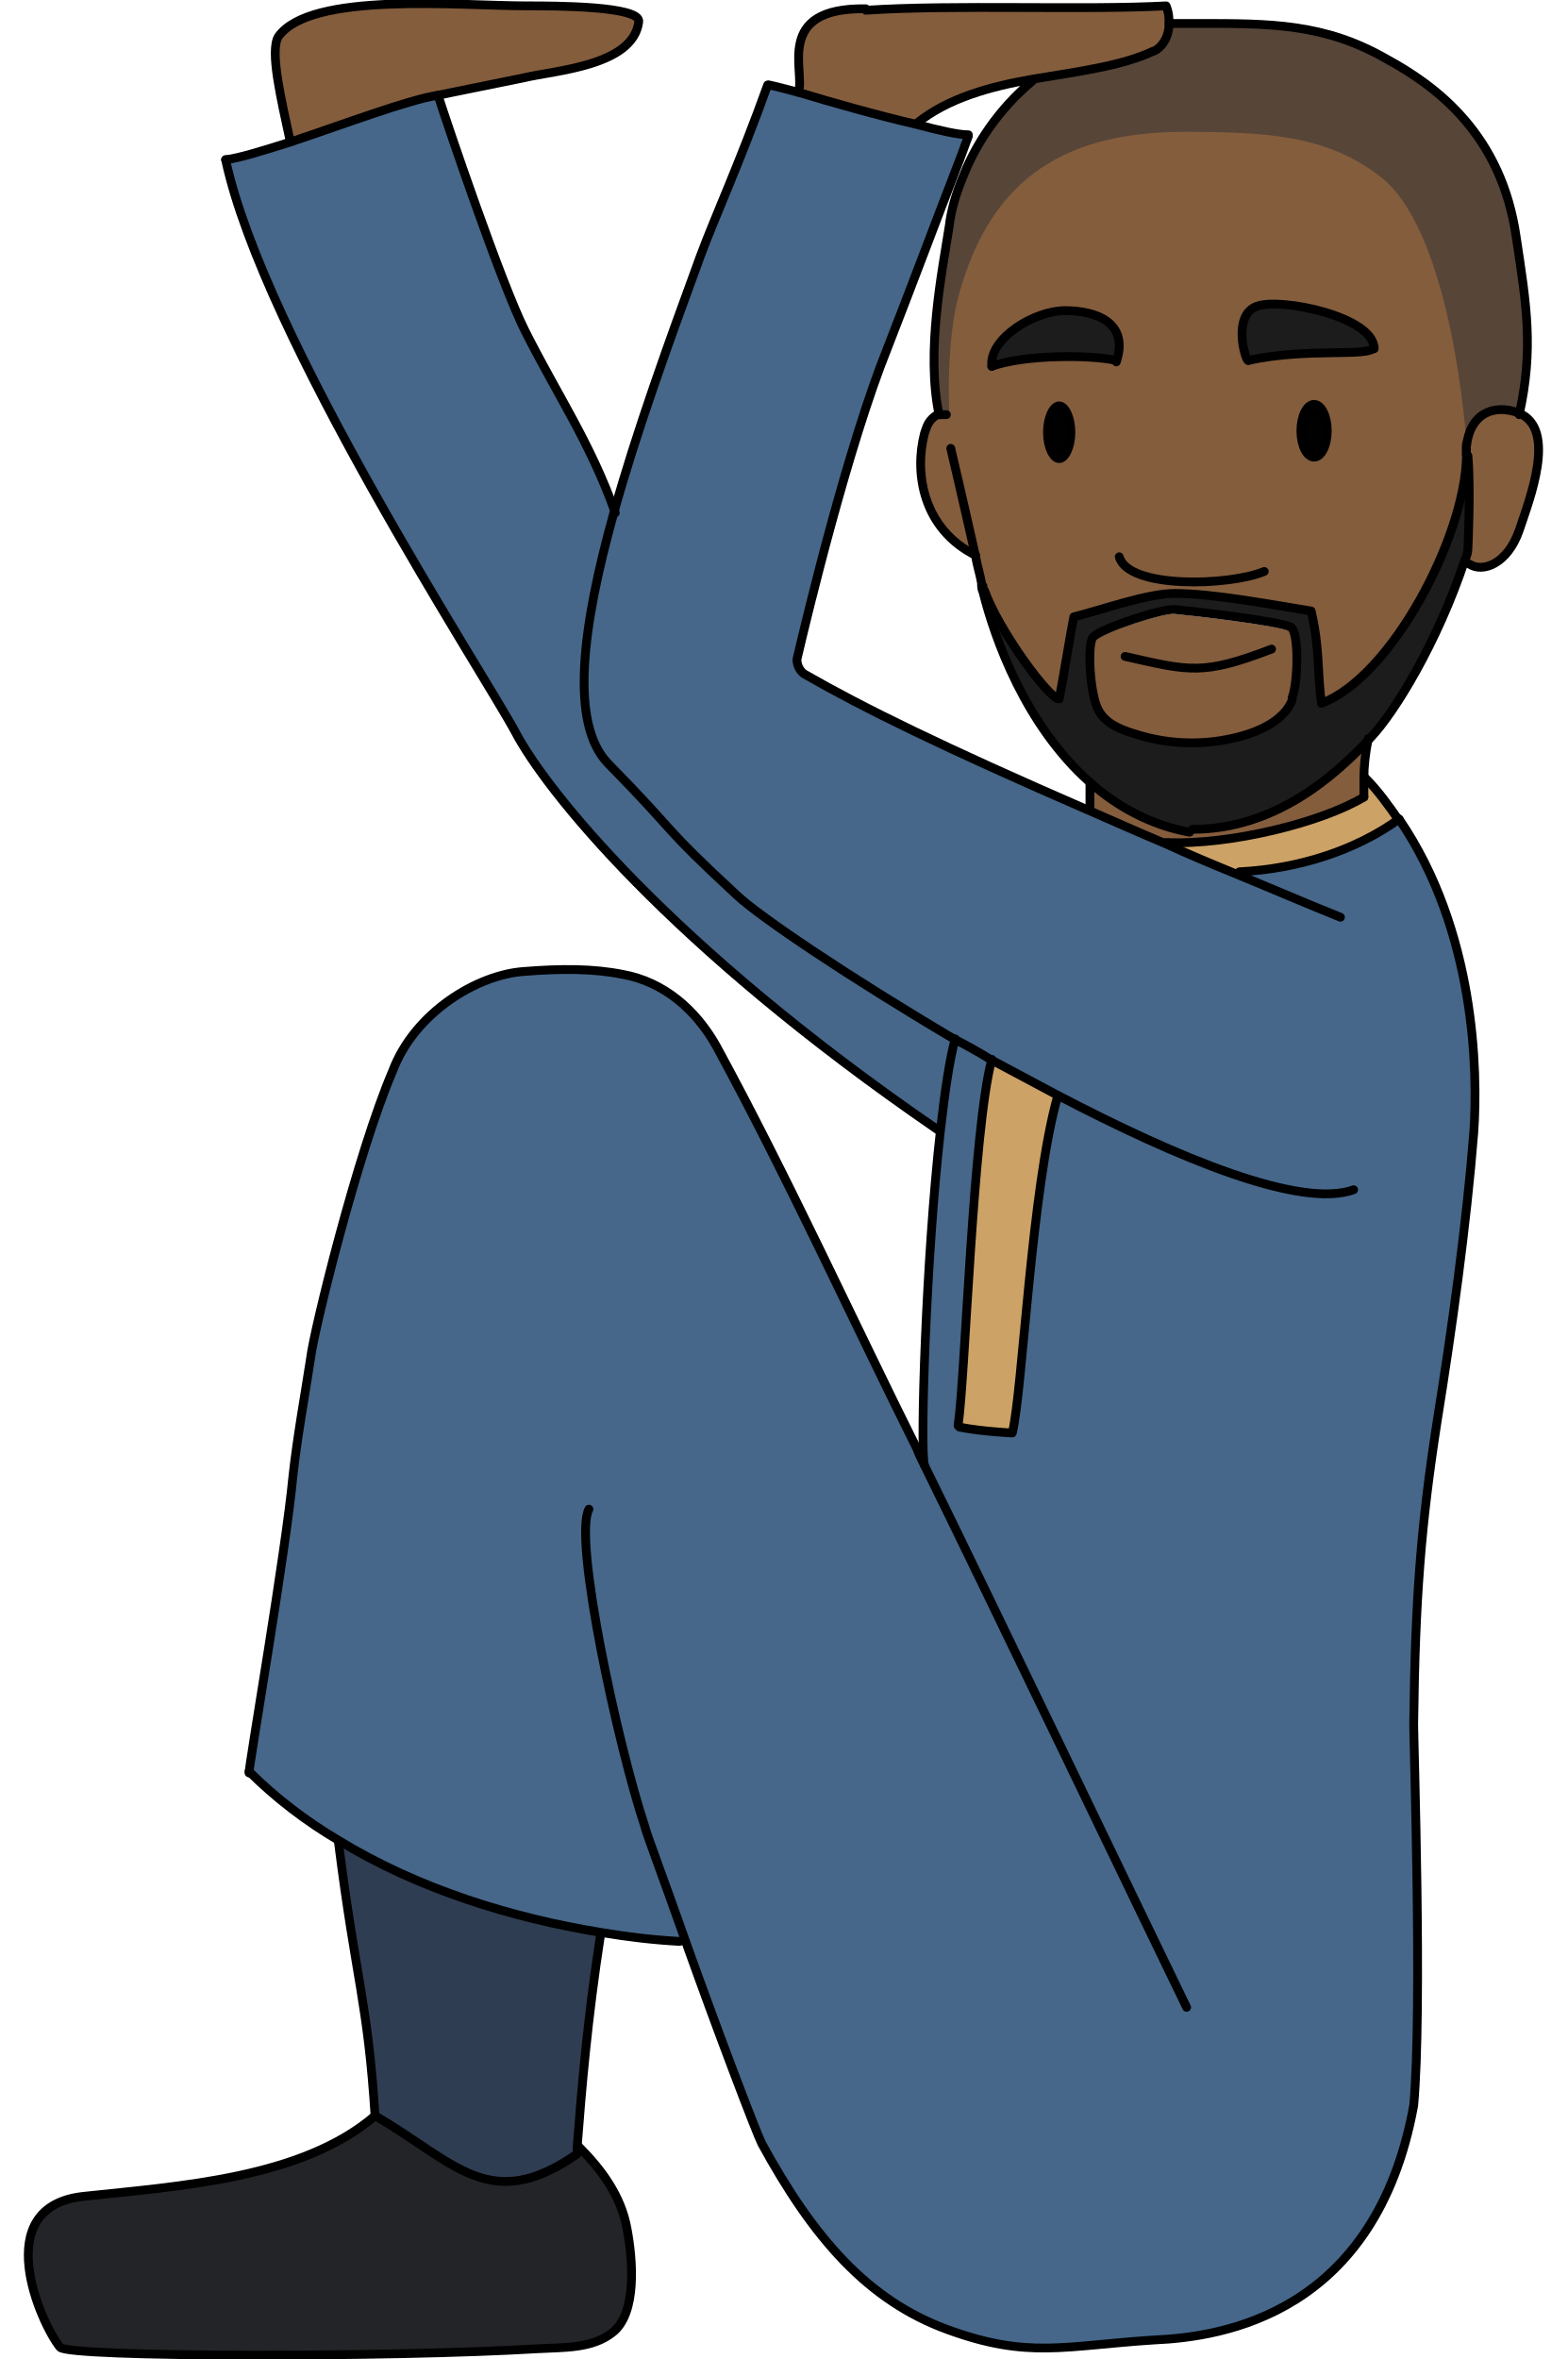
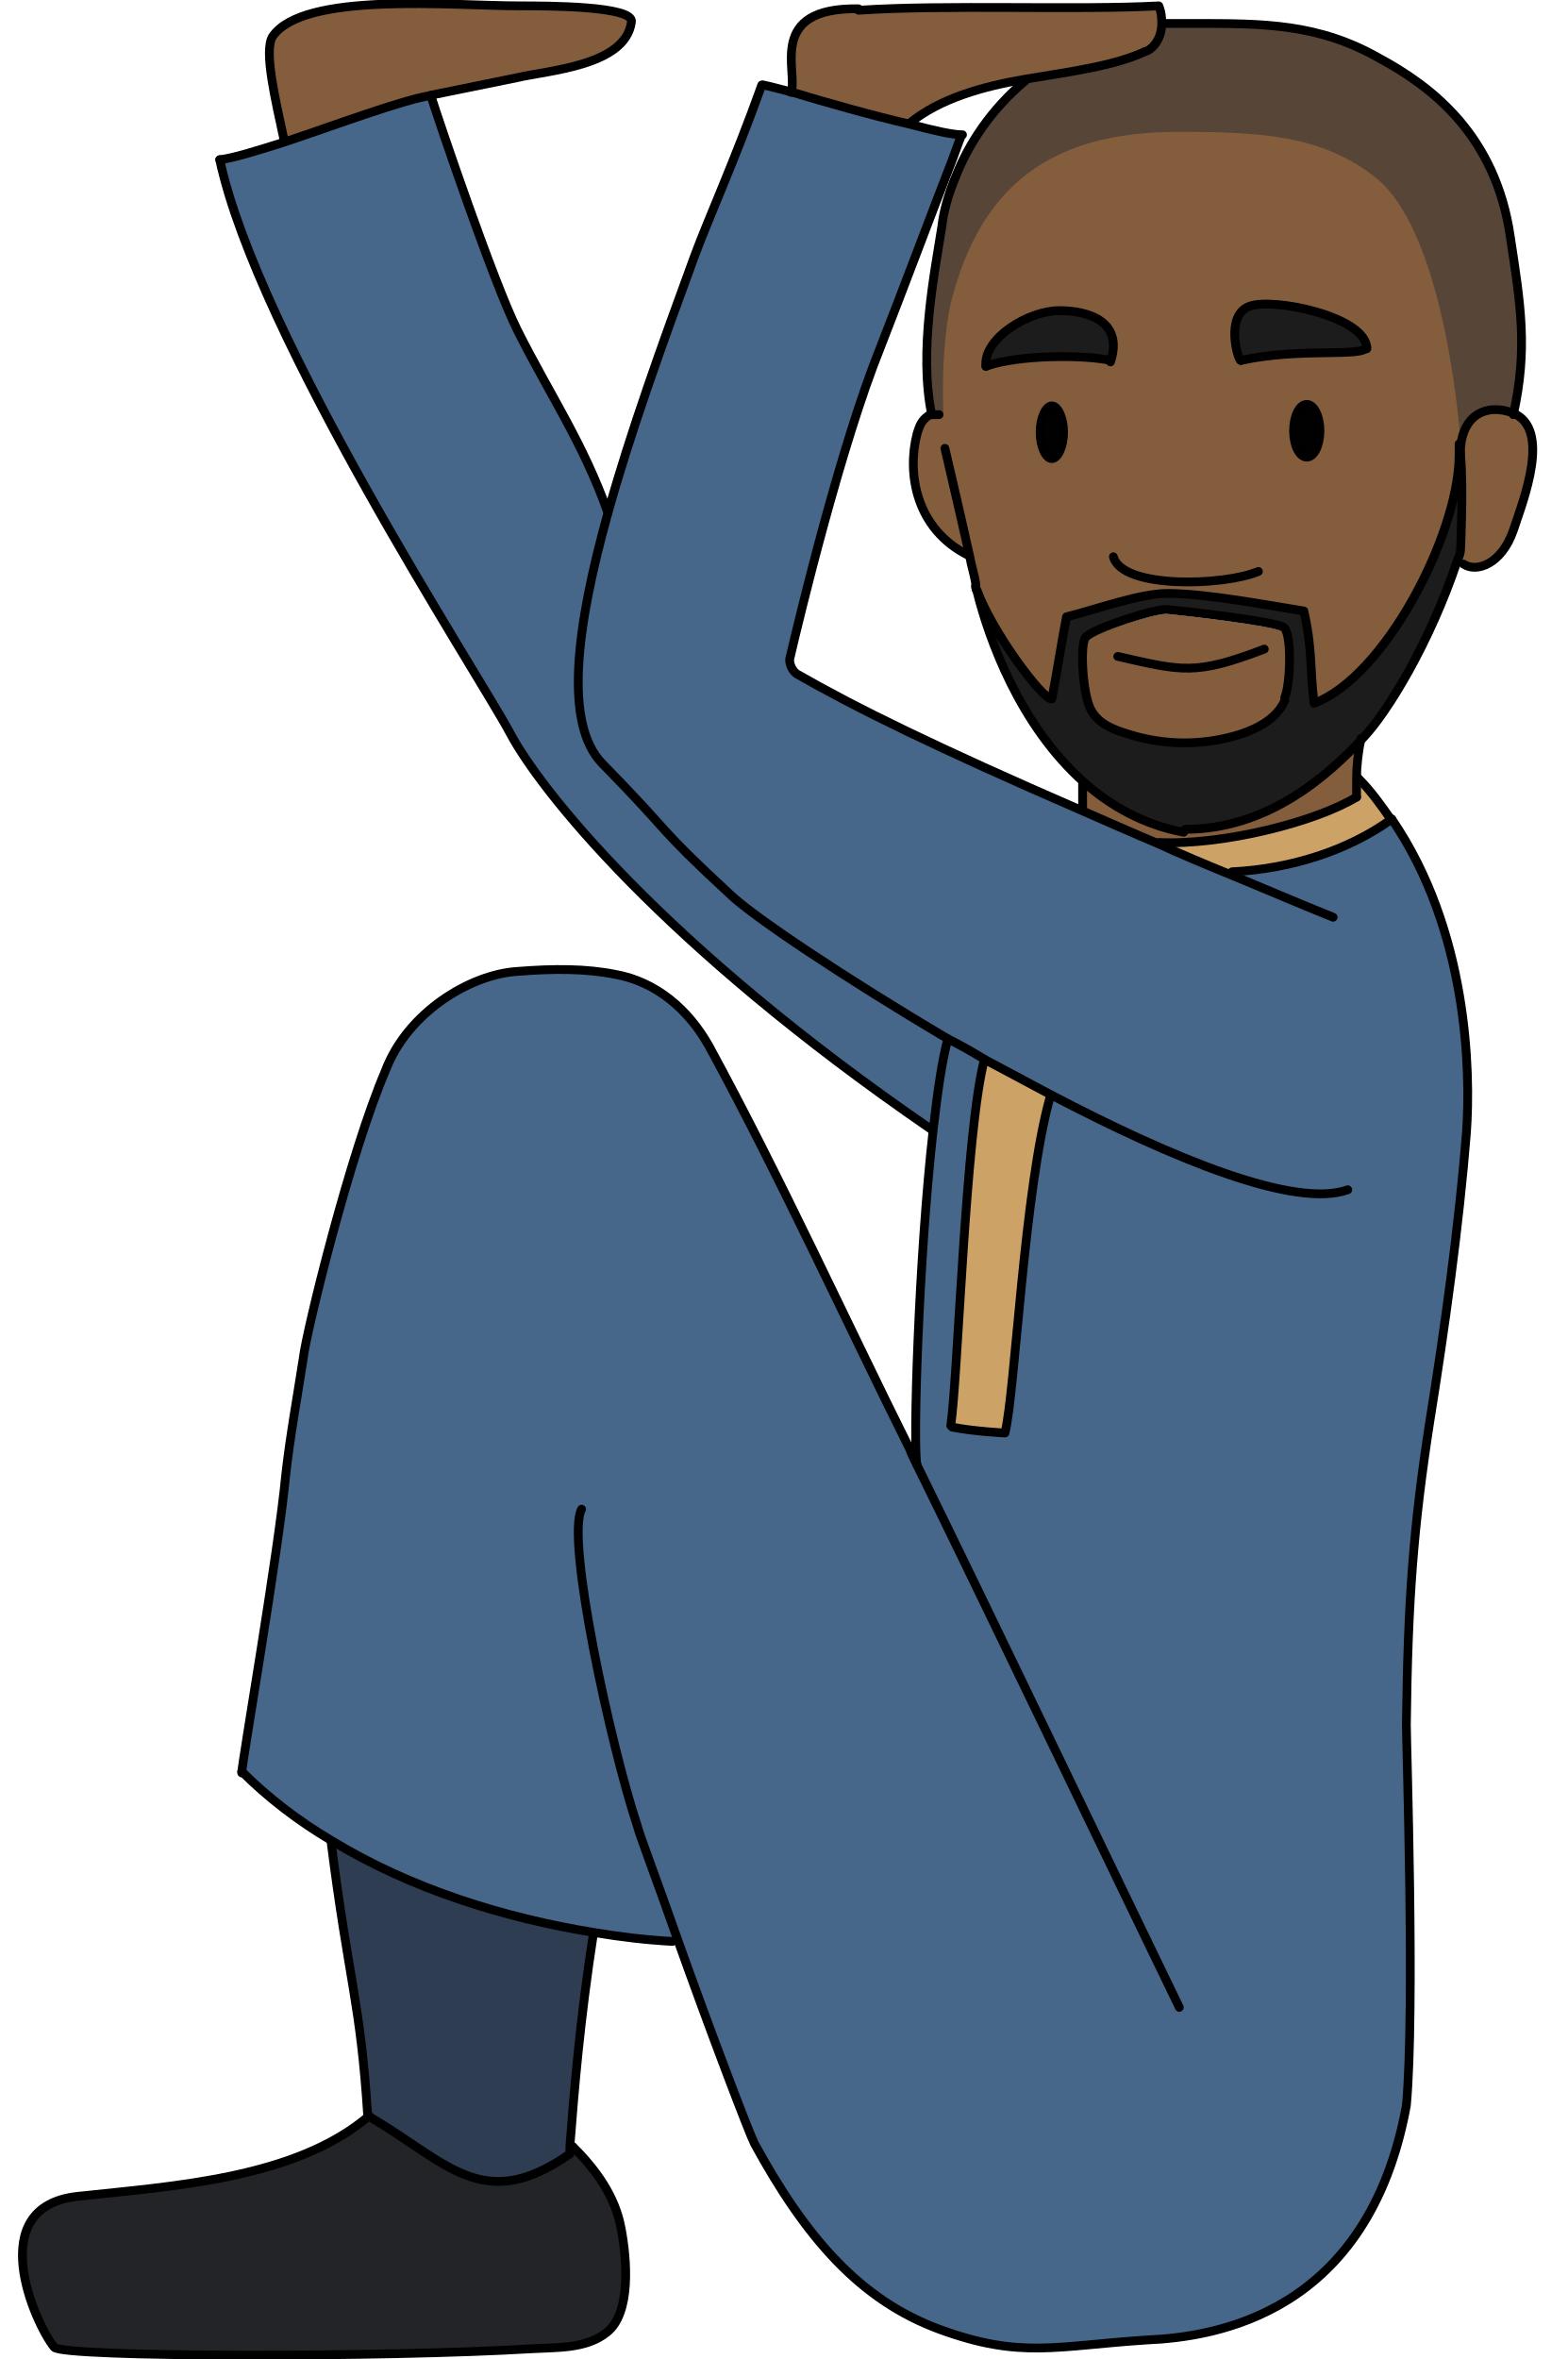
<svg xmlns="http://www.w3.org/2000/svg" id="Africa" width="107" height="161" viewBox="0 0 107 161">
  <defs>
    <style>.cls-1{fill:#010101;}.cls-1,.cls-2,.cls-3,.cls-4,.cls-5,.cls-6,.cls-7,.cls-8{stroke-width:0px;}.cls-2{fill:#46678a;}.cls-9{stroke-linejoin:round;}.cls-9,.cls-10{fill:none;stroke:#000;stroke-linecap:round;stroke-width:.6px;}.cls-3{fill:#574538;}.cls-4{fill:#2f3d52;}.cls-5{fill:#cda266;}.cls-10{stroke-miterlimit:10;}.cls-6{fill:#845d3d;}.cls-7{fill:#1c1c1c;}.cls-8{fill:#222427;}</style>
  </defs>
-   <path class="cls-7" d="M100.2,31.2c.2,2.2,0,6.4,0,6.4,0,.2-.1.5-.2.7-1.9,5.7-4.8,10.4-6.4,12.1-2.5,2.7-6.6,6.3-12.2,6.3-2.7-.5-5-1.8-6.8-3.4-4.4-3.8-6.5-9.7-7.3-13,1,2.8,4.5,7.5,5.1,7.4.3-1.5.7-4.1,1-5.6,2-.5,5-1.6,6.9-1.6,2.6,0,6.8.8,9.3,1.2.6,2.6.4,3.9.7,6.3,4.8-1.8,9.8-11.4,9.9-16.8ZM88.2,47.8c.3-.9.4-4.5-.1-4.8-.7-.4-6.8-1.1-7.9-1.2-.8-.1-5.1,1.3-5.6,1.9-.4.4-.2,4,.4,5,.6.9,1.6,1.3,2.5,1.6,2.5.8,5.2.7,7.7,0,1.3-.4,2.6-1.1,3-2.3Z" />
-   <path class="cls-5" d="M93.2,53.1c.9.9,1.6,1.9,2.3,2.9-2.9,2.1-6.8,3.4-10.9,3.6h0c-1.7-.7-3.4-1.4-4.9-2,4.3.2,10.7-1.5,13.5-3.1,0-.5,0-.9,0-1.3h0Z" />
-   <path class="cls-7" d="M93.8,23.7c-.3.6-4.5,0-8.6.9-.2,0-1.1-3.1.6-3.7,1.6-.6,8,.7,8,2.9Z" />
-   <ellipse class="cls-1" cx="89.7" cy="29.4" rx=".9" ry="1.8" />
-   <path class="cls-7" d="M72.7,21.2c2.1,0,4.4.8,3.5,3.5-1.8-.5-6.3-.4-8.5.4-.2-1.9,2.9-3.8,5-3.8Z" />
-   <path class="cls-1" d="M72.3,27.7c.4,0,.8.8.8,1.8s-.4,1.8-.8,1.8-.8-.8-.8-1.8.4-1.8.8-1.8Z" />
-   <path class="cls-5" d="M72.2,74.7h0c-1.8,6.3-2.4,20.3-3.1,23,0,0-2.1-.1-3.6-.4.4-3.4.9-20.1,2.3-25h0c1.5.8,3,1.6,4.5,2.4Z" />
-   <path class="cls-2" d="M95.5,55.9h0c-2.9,2.1-6.8,3.4-10.9,3.6h0c-1.7-.7-3.4-1.4-4.9-2-1.9-.8-3.7-1.6-5.3-2.3-9.9-4.3-15.4-7-19.4-9.3-.4-.2-.6-.6-.5-1,.7-3,3.5-14.6,6.2-21.3,1.6-4.1,3.5-8.9,4.6-12,.4-1,.7-1.8.9-2.4-.7,0-2-.3-3.5-.7-2.6-.6-5.8-1.6-8.1-2.2h0c-.8-.2-1.4-.4-2-.5-1.9,5.3-3.6,9-4.6,11.7-2.2,6-4.4,12.1-5.9,17.5-1.8-4.8-4.1-8-6.2-12.5-1.6-3.3-5.3-14.1-5.9-16-2,.3-6.5,2-10.1,3.2-1.9.6-3.5,1.1-4.4,1.2,2.6,12.1,17.5,35,19.8,39.1,2,3.8,10.4,14.3,28.8,27.1h.2c-1,8.8-1.4,21.8-1.1,22.9h0c-.2-.4-.4-.7-.5-1.1-4.1-8.2-8.9-18.7-13.7-27.5-1.4-2.5-3.6-4.4-6.4-4.9-2-.4-4.2-.4-6.7-.2-3.2.2-7.5,2.8-9,6.8-2.4,5.6-5.4,17.8-5.6,19.6-.4,2.6-.9,5.3-1.2,8-.5,5.3-3,19.7-3,20.3,1.8,1.8,3.9,3.4,6.1,4.7,5.4,3.3,11.8,5.3,18,6.3,1.8.3,3.5.5,5.3.6h.4c2.1,5.8,4.8,12.9,5.2,13.7,3.5,6.4,7.2,10.7,12.7,12.7,5.6,2,7.9,1.1,14.1.7,4.7-.3,15.1-1.9,17.7-16,.7-6.5,0-24.7,0-26,0-8.6.5-13.6,1.6-20.7,1-6.2,1.9-13.3,2.5-19.7.3-4.2,0-13.7-5.1-21.4ZM72.2,74.8c-1.8,6.3-2.4,20.2-3.1,23,0,0-2.1-.1-3.6-.4.4-3.4.9-20.1,2.3-25h0c1.5.8,3,1.6,4.5,2.4h0Z" />
-   <path class="cls-6" d="M103.7,28.2c.9-4.5.4-7.5-.2-12.1-1-7-5.4-10.2-8.9-12.2-4.2-2.4-7.9-2.4-12.7-2.4-.7,0-1.5,0-2.1,0h0c0-.4,0-.8-.2-1.2-5.5.4-14.6,0-20.5.3-6.3-.2-4.1,4.2-4.6,5.7h0c2.3.7,5.5,1.6,8.1,2.2h0c2.1-1.8,5-2.6,7.9-3.1-2.4,2-3.9,4.4-4.7,6.4-.6,1.4-.9,2.6-1,3.5-.5,3.3-1.6,8.7-.7,12.9h0c-.2,0-.4.2-.5.4-.3.3-.4.7-.5,1-.7,2.7-.1,6.5,3.5,8.3.1.6.3,1.2.4,1.8,0,.2,0,.4.1.6,1,2.8,4.5,7.5,5.1,7.4.3-1.5.7-4.1,1-5.6,2-.5,5-1.6,6.9-1.6,2.6,0,6.8.8,9.3,1.2.6,2.6.4,3.9.7,6.3,4.8-1.8,9.8-11.4,9.9-16.8.2,2.2,0,6.4,0,6.4,0,.2-.1.5-.2.7l.5.2c.9.6,2.6,0,3.4-2.3.7-2.1,2.6-6.9,0-8ZM72.3,31.2c-.4,0-.8-.8-.8-1.8s.4-1.8.8-1.8.8.8.8,1.8-.4,1.8-.8,1.8ZM76.2,24.7c-1.8-.5-6.3-.4-8.5.4-.2-1.9,2.9-3.8,5-3.8,2.1,0,4.4.8,3.5,3.5ZM89.7,31.2c-.5,0-.9-.8-.9-1.8s.4-1.8.9-1.8.9.8.9,1.8-.4,1.8-.9,1.8ZM85.2,24.6c-.2,0-1.1-3.1.6-3.7,1.6-.6,8,.7,8,2.9-.3.6-4.5,0-8.6.9Z" />
-   <path class="cls-6" d="M81.3,56.7c-2.7-.5-5-1.8-6.8-3.4h0c0,.7,0,1.2,0,1.9h0c1.6.8,3.4,1.6,5.3,2.4,4.3.2,10.7-1.5,13.5-3.1,0-.5,0-.9,0-1.3,0-.8.1-1.7.3-2.7-2.5,2.7-6.6,6.3-12.2,6.3Z" />
-   <path class="cls-6" d="M77.5,50.2c2.5.8,5.2.7,7.7,0,1.3-.4,2.6-1.1,3-2.3.3-.9.4-4.5-.1-4.8-.7-.4-6.8-1.1-7.9-1.2-.8-.1-5.1,1.3-5.6,1.9-.4.4-.2,4,.4,5,.6.9,1.6,1.3,2.5,1.6Z" />
-   <path class="cls-6" d="M36,.4c-4.7,0-14.8-1-16.9,2.1-.7,1,.2,4.3.8,7.1h0c3.6-1.2,8-2.9,10.1-3.2l5.9-1.2c2.2-.4,7.4-.7,7.8-3.8.2-1-5.8-1.1-7.6-1.1Z" />
-   <path class="cls-8" d="M42.9,152.1c.4,2.2.7,5.8-1,7.1-1.5,1.1-3.3,1-5.1,1.1-9.9.6-32.1.6-32.6-.1-1.3-1.7-4.9-9.6,1.6-10.3,6.5-.7,14.9-1.2,19.9-5.5,5.4,3.1,7.8,6.8,13.8,2.6,0-.2,0-.3,0-.5h.1c1.6,1.6,2.9,3.4,3.3,5.6Z" />
-   <path class="cls-4" d="M41.1,132h0c-1,5.9-1.3,10.7-1.6,14.6,0,.2,0,.3,0,.5-6,4.2-8.4.4-13.8-2.6-.5-7.8-1.3-9.2-2.5-18.7h0c5.4,3.2,11.8,5.3,18,6.3Z" />
-   <path class="cls-3" d="M100.1,30.2s-.9-14-5.7-18c-3.7-3-8-3.2-13.6-3.2-8.7,0-13.5,3.7-15.5,11.7-.5,2.3-.6,5.2-.5,7.6h-.2c-.2,0-.3,0-.5,0h0c-.9-4.3.2-9.7.7-13,.1-.9.4-2.1,1-3.5.8-2,2.3-4.4,4.7-6.4,3-.6,6.1-.9,8.2-1.9.3,0,1.1-.6,1.1-1.9h0c.7,0,1.4,0,2.1,0,4.8,0,8.5,0,12.7,2.4,3.5,1.9,7.9,5.2,8.9,12.2.7,4.6,1.2,7.6.2,12.1-1.7-.7-3.4.1-3.6,2.3,0,0,0-.2,0-.2Z" />
-   <path class="cls-9" d="M65.2,70.9c-.4,1.5-.7,3.6-1,6.2-1,8.8-1.4,21.8-1.1,22.9" />
-   <path class="cls-9" d="M95.5,55.9c5.2,7.6,5.4,17.2,5.1,21.4-.5,6.3-1.5,13.5-2.5,19.7-1.1,7.1-1.5,12.1-1.6,20.7,0,1.3.6,19.5,0,26-2.6,14.2-13,15.8-17.7,16-6.2.4-8.6,1.3-14.1-.7-5.5-2-9.2-6.3-12.7-12.7-.4-.8-3.1-7.9-5.2-13.8-1.4-4-2.7-7.4-2.8-7.9-1.8-5.4-4.9-19.6-3.8-21.6" />
-   <path class="cls-9" d="M93.2,53.1c.9.9,1.6,1.9,2.3,2.9" />
-   <path class="cls-9" d="M81,137c-2.1-4.3-13.9-28.9-17.9-37-.2-.4-.4-.8-.5-1.1-4.1-8.2-8.9-18.7-13.7-27.5-1.4-2.5-3.6-4.4-6.4-4.9-2-.4-4.2-.4-6.7-.2-3.2.2-7.5,2.8-9,6.8-2.4,5.6-5.4,17.8-5.6,19.6-.4,2.6-.9,5.3-1.2,8-.5,5.3-3,19.7-3,20.3" />
-   <path class="cls-9" d="M23.1,125.7c1.2,9.5,2,10.9,2.5,18.7,5.4,3.1,7.8,6.8,13.8,2.6,0-.2,0-.3,0-.5.3-3.9.7-8.7,1.6-14.5" />
-   <path class="cls-10" d="M17,120.9c1.8,1.8,3.9,3.4,6.1,4.7,5.4,3.3,11.8,5.3,18,6.3,1.8.3,3.5.5,5.3.6" />
-   <path class="cls-10" d="M25.6,144.4c-5,4.3-13.4,4.8-19.9,5.5-6.5.7-2.9,8.7-1.6,10.3.6.7,22.7.7,32.6.1,1.8-.1,3.7,0,5.1-1.1,1.7-1.3,1.4-5,1-7.1-.4-2.2-1.7-4-3.3-5.6" />
-   <path class="cls-9" d="M93.1,54.4c-2.8,1.7-9.1,3.3-13.5,3.1h0" />
-   <path class="cls-9" d="M95.5,55.9h0c-2.9,2.1-6.8,3.4-10.9,3.6" />
-   <path class="cls-9" d="M67.7,72.3c-1.3,4.9-1.8,21.6-2.3,25" />
-   <path class="cls-9" d="M72.2,74.8c-1.8,6.3-2.4,20.2-3.1,23,0,0-2.1-.1-3.6-.4" />
-   <path class="cls-9" d="M93.1,54.4c0-.5,0-.9,0-1.3,0-.8.1-1.7.3-2.7" />
-   <path class="cls-9" d="M100.2,31.1s0,0,0,0c.2,2.2,0,6.4,0,6.4,0,.2-.1.5-.2.7-1.9,5.7-4.8,10.4-6.4,12.1-2.5,2.7-6.6,6.3-12.2,6.3" />
-   <path class="cls-9" d="M64.9,30.6s.8,3.4,1.7,7.4c.1.6.3,1.2.4,1.8,0,.2,0,.4.1.6.8,3.2,2.9,9.1,7.3,13,1.8,1.6,4.1,2.9,6.8,3.4" />
-   <path class="cls-9" d="M67.7,25c2.2-.8,6.7-.8,8.5-.4" />
-   <path class="cls-9" d="M85.2,24.6c4.1-.9,8.3-.2,8.6-.9" />
-   <path class="cls-9" d="M76.4,38c.6,2.2,7.5,2,9.9,1" />
-   <path class="cls-9" d="M100.1,31c0-.2,0-.3,0-.5.2-2.2,1.8-3,3.6-2.3,2.6,1.1.7,5.9,0,8-.8,2.3-2.5,2.9-3.4,2.3" />
-   <path class="cls-9" d="M67.7,25c-.2-1.9,2.9-3.8,5-3.8,2.1,0,4.4.8,3.5,3.5" />
-   <path class="cls-9" d="M85.2,24.6c-.2,0-1.1-3.1.6-3.7,1.6-.6,8,.7,8,2.9" />
-   <path class="cls-9" d="M76.8,44.8c4.4,1,5.3,1.3,10-.5" />
-   <path class="cls-9" d="M73.1,29.5c0,1-.4,1.8-.8,1.8s-.8-.8-.8-1.8.4-1.8.8-1.8.8.8.8,1.8Z" />
-   <ellipse class="cls-9" cx="89.7" cy="29.4" rx=".9" ry="1.8" />
-   <path class="cls-9" d="M79.8,1.6c.7,0,1.4,0,2.1,0,4.8,0,8.5,0,12.7,2.4,3.5,1.9,7.9,5.2,8.9,12.2.7,4.6,1.2,7.6.2,12.1" />
-   <path class="cls-9" d="M64.1,28.3c-.9-4.3.2-9.7.7-12.9.1-.9.4-2.1,1-3.5.8-2,2.3-4.4,4.7-6.4,0,0,0,0,0,0" />
-   <path class="cls-9" d="M64.6,28.3c-.2,0-.3,0-.5,0-.2,0-.4.2-.5.3-.3.3-.4.7-.5,1-.7,2.7-.1,6.5,3.5,8.3" />
-   <path class="cls-9" d="M67.1,40c0,.1,0,.2.1.3,1,2.8,4.5,7.5,5.1,7.4.3-1.5.7-4.1,1-5.6,2-.5,5-1.6,6.9-1.6,2.6,0,6.8.8,9.3,1.2.6,2.6.4,3.9.7,6.3,4.8-1.8,9.8-11.4,9.9-16.8,0-.2,0-.5,0-.7,0,0,0-.2,0-.2" />
-   <path class="cls-9" d="M88.2,47.8c-.5,1.2-1.8,1.9-3,2.3-2.5.8-5.2.8-7.7,0-1-.3-2-.7-2.5-1.6-.6-1-.8-4.5-.4-5,.5-.6,4.8-2,5.6-1.9,1.1.1,7.2.8,7.9,1.2.6.3.5,3.9.1,4.8Z" />
-   <path class="cls-9" d="M66.1,9.3c-.2.5-.5,1.4-.9,2.4-1.2,3.1-3,7.9-4.6,12-2.7,6.7-5.5,18.3-6.2,21.3,0,.4.2.8.5,1,4,2.3,9.5,5,19.4,9.3,1.6.7,3.4,1.5,5.3,2.3,1.5.7,3.2,1.4,4.9,2.1,2.2.9,4.5,1.9,7,2.9" />
-   <path class="cls-9" d="M59.1.7c5.9-.4,15,0,20.5-.3.2.5.2.9.2,1.2,0,1.3-.9,1.9-1.1,1.9-2.1,1-5.2,1.4-8.2,1.9-2.9.5-5.8,1.3-7.9,3" />
-   <path class="cls-9" d="M54.5,6.3c.5-1.4-1.7-5.8,4.6-5.7" />
-   <path class="cls-9" d="M92.4,81.2c-3.6,1.3-11.9-2.1-20.3-6.5-1.5-.8-3-1.6-4.5-2.4-.8-.5-1.7-1-2.5-1.4-7.1-4.2-13.2-8.3-14.8-9.8-5.4-5-3.7-3.8-8.8-9-2.6-2.7-1.8-9.2.4-17.1,1.5-5.4,3.7-11.5,5.9-17.5,1-2.7,2.7-6.4,4.6-11.7" />
-   <path class="cls-9" d="M19.8,9.6c-.6-2.8-1.4-6.1-.8-7.1C21.2-.6,31.3.4,36,.4c1.8,0,7.8,0,7.6,1.1-.4,3-5.7,3.3-7.8,3.8l-5.9,1.2c.6,1.9,4.3,12.8,5.9,16,2.2,4.4,4.5,7.7,6.2,12.5" />
-   <path class="cls-9" d="M64,77.1c-18.5-12.7-26.8-23.3-28.8-27.1-2.2-4.1-17.2-27-19.8-39.1" />
-   <path class="cls-9" d="M29.9,6.5c-2,.3-6.5,2-10.1,3.2-1.9.6-3.5,1.1-4.4,1.2" />
-   <path class="cls-9" d="M52.5,5.8c.5.1,1.2.3,2,.5h0c2.3.7,5.5,1.6,8.1,2.2,1.5.4,2.8.7,3.5.7" />
-   <path class="cls-9" d="M74.4,53.4c0,.7,0,1.1,0,1.8" />
+   <path class="cls-7" d="M99.7,31.2c.2,2.2,0,6.4,0,6.4,0,.2-.1.5-.2.7-1.9,5.7-4.8,10.4-6.4,12.1-2.5,2.7-6.6,6.3-12.2,6.3-2.7-.5-5-1.8-6.8-3.4-4.4-3.8-6.5-9.7-7.3-13,1,2.8,4.5,7.5,5.1,7.4.3-1.5.7-4.1,1-5.6,2-.5,5-1.6,6.9-1.6,2.6,0,6.8.8,9.3,1.2.6,2.6.4,3.9.7,6.3,4.8-1.8,9.8-11.4,9.9-16.8ZM87.7,47.8c.3-.9.4-4.5-.1-4.8-.7-.4-6.8-1.1-7.9-1.2-.8-.1-5.1,1.3-5.6,1.9-.4.4-.2,4,.4,5,.6.9,1.6,1.3,2.5,1.6,2.5.8,5.2.7,7.7,0,1.3-.4,2.6-1.1,3-2.3Z" />
+   <path class="cls-5" d="M92.7,53.1c.9.9,1.6,1.9,2.3,2.9-2.9,2.1-6.8,3.4-10.9,3.6h0c-1.7-.7-3.4-1.4-4.9-2,4.3.2,10.7-1.5,13.5-3.1,0-.5,0-.9,0-1.3h0Z" />
+   <path class="cls-7" d="M93.3,23.7c-.3.6-4.5,0-8.6.9-.2,0-1.1-3.1.6-3.7,1.6-.6,8,.7,8,2.9Z" />
+   <ellipse class="cls-1" cx="89.2" cy="29.4" rx=".9" ry="1.8" />
+   <path class="cls-7" d="M72.3,21.2c2.1,0,4.4.8,3.5,3.5-1.8-.5-6.3-.4-8.5.4-.2-1.9,2.9-3.8,5-3.8Z" />
+   <path class="cls-1" d="M71.9,27.7c.4,0,.8.8.8,1.8s-.4,1.8-.8,1.8-.8-.8-.8-1.8.4-1.8.8-1.8Z" />
+   <path class="cls-5" d="M71.7,74.7h0c-1.8,6.3-2.4,20.3-3.1,23,0,0-2.1-.1-3.6-.4.4-3.4.9-20.1,2.3-25h0c1.5.8,3,1.6,4.5,2.4Z" />
+   <path class="cls-2" d="M95,55.9h0c-2.9,2.1-6.8,3.4-10.9,3.6h0c-1.7-.7-3.4-1.4-4.9-2-1.9-.8-3.7-1.6-5.3-2.3-9.9-4.3-15.4-7-19.4-9.3-.4-.2-.6-.6-.5-1,.7-3,3.5-14.6,6.2-21.3,1.6-4.1,3.5-8.9,4.6-12,.4-1,.7-1.8.9-2.4-.7,0-2-.3-3.5-.7-2.6-.6-5.8-1.6-8.1-2.2h0c-.8-.2-1.4-.4-2-.5-1.9,5.3-3.6,9-4.6,11.7-2.2,6-4.4,12.1-5.9,17.5-1.8-4.8-4.1-8-6.2-12.5-1.6-3.3-5.3-14.1-5.9-16-2,.3-6.5,2-10.1,3.2-1.9.6-3.5,1.1-4.4,1.2,2.6,12.1,17.5,35,19.8,39.1,2,3.8,10.4,14.3,28.8,27.1h.2c-1,8.8-1.4,21.8-1.1,22.9h0c-.2-.4-.4-.7-.5-1.1-4.1-8.2-8.9-18.7-13.7-27.5-1.4-2.5-3.6-4.4-6.4-4.9-2-.4-4.2-.4-6.7-.2-3.2.2-7.5,2.8-9,6.8-2.4,5.6-5.4,17.8-5.6,19.6-.4,2.6-.9,5.3-1.2,8-.5,5.3-3,19.7-3,20.3,1.8,1.8,3.9,3.4,6.1,4.7,5.4,3.3,11.8,5.3,18,6.3,1.8.3,3.5.5,5.3.6h.4c2.1,5.8,4.8,12.9,5.2,13.7,3.5,6.4,7.2,10.7,12.7,12.7,5.6,2,7.9,1.1,14.1.7,4.7-.3,15.1-1.9,17.7-16,.7-6.5,0-24.7,0-26,0-8.6.5-13.6,1.6-20.7,1-6.2,1.9-13.3,2.5-19.7.3-4.2,0-13.7-5.1-21.4ZM71.7,74.8c-1.8,6.3-2.4,20.2-3.1,23,0,0-2.1-.1-3.6-.4.4-3.4.9-20.1,2.3-25h0c1.5.8,3,1.6,4.5,2.4h0Z" />
+   <path class="cls-6" d="M103.3,28.2c.9-4.5.4-7.5-.2-12.1-1-7-5.4-10.2-8.9-12.2-4.2-2.4-7.9-2.4-12.7-2.4-.7,0-1.5,0-2.1,0h0c0-.4,0-.8-.2-1.2-5.5.4-14.6,0-20.5.3-6.3-.2-4.1,4.2-4.6,5.7h0c2.3.7,5.5,1.6,8.1,2.2h0c2.1-1.8,5-2.6,7.9-3.1-2.4,2-3.9,4.4-4.7,6.4-.6,1.4-.9,2.6-1,3.5-.5,3.3-1.6,8.7-.7,12.9h0c-.2,0-.4.2-.5.4-.3.3-.4.7-.5,1-.7,2.7-.1,6.5,3.5,8.3.1.6.3,1.2.4,1.8,0,.2,0,.4.1.6,1,2.8,4.5,7.5,5.1,7.4.3-1.5.7-4.1,1-5.6,2-.5,5-1.6,6.9-1.6,2.6,0,6.8.8,9.3,1.2.6,2.6.4,3.9.7,6.3,4.8-1.8,9.8-11.4,9.9-16.8.2,2.2,0,6.4,0,6.4,0,.2-.1.5-.2.7l.5.2c.9.6,2.6,0,3.4-2.3.7-2.1,2.6-6.9,0-8ZM71.9,31.2c-.4,0-.8-.8-.8-1.8s.4-1.8.8-1.8.8.8.8,1.8-.4,1.8-.8,1.8ZM75.8,24.7c-1.8-.5-6.3-.4-8.5.4-.2-1.9,2.9-3.8,5-3.8,2.1,0,4.4.8,3.5,3.5ZM89.2,31.2c-.5,0-.9-.8-.9-1.8s.4-1.8.9-1.8.9.8.9,1.8-.4,1.8-.9,1.8ZM84.7,24.6c-.2,0-1.1-3.1.6-3.7,1.6-.6,8,.7,8,2.9-.3.6-4.5,0-8.6.9Z" />
+   <path class="cls-6" d="M80.8,56.7c-2.7-.5-5-1.8-6.8-3.4h0c0,.7,0,1.2,0,1.9h0c1.6.8,3.4,1.6,5.3,2.4,4.3.2,10.7-1.5,13.5-3.1,0-.5,0-.9,0-1.3,0-.8.1-1.7.3-2.7-2.5,2.7-6.6,6.3-12.2,6.3Z" />
+   <path class="cls-6" d="M77,50.2c2.5.8,5.2.7,7.7,0,1.3-.4,2.6-1.1,3-2.3.3-.9.4-4.5-.1-4.8-.7-.4-6.8-1.1-7.9-1.2-.8-.1-5.1,1.3-5.6,1.9-.4.4-.2,4,.4,5,.6.9,1.6,1.3,2.5,1.6Z" />
+   <path class="cls-6" d="M35.5.4c-4.7,0-14.8-1-16.9,2.1-.7,1,.2,4.3.8,7.1h0c3.6-1.2,8-2.9,10.1-3.2l5.9-1.2c2.2-.4,7.4-.7,7.8-3.8.2-1-5.8-1.1-7.6-1.1Z" />
+   <path class="cls-8" d="M42.4,152.1c.4,2.2.7,5.8-1,7.1-1.5,1.1-3.3,1-5.1,1.1-9.9.6-32.1.6-32.6-.1-1.3-1.7-4.9-9.6,1.6-10.3,6.5-.7,14.9-1.2,19.9-5.5,5.4,3.1,7.8,6.8,13.8,2.6,0-.2,0-.3,0-.5h.1c1.6,1.6,2.9,3.4,3.3,5.6Z" />
+   <path class="cls-4" d="M40.6,132h0c-1,5.9-1.3,10.7-1.6,14.6,0,.2,0,.3,0,.5-6,4.2-8.4.4-13.8-2.6-.5-7.8-1.3-9.2-2.5-18.7h0c5.4,3.2,11.8,5.3,18,6.3Z" />
+   <path class="cls-3" d="M99.7,30.2s-.9-14-5.7-18c-3.7-3-8-3.2-13.6-3.2-8.7,0-13.5,3.7-15.5,11.7-.5,2.3-.6,5.2-.5,7.6h-.2c-.2,0-.3,0-.5,0h0c-.9-4.3.2-9.7.7-13,.1-.9.4-2.1,1-3.5.8-2,2.3-4.4,4.7-6.4,3-.6,6.1-.9,8.2-1.9.3,0,1.1-.6,1.1-1.9h0c.7,0,1.4,0,2.1,0,4.8,0,8.5,0,12.7,2.4,3.5,1.9,7.9,5.2,8.9,12.2.7,4.6,1.2,7.6.2,12.1-1.7-.7-3.4.1-3.6,2.3,0,0,0-.2,0-.2Z" />
+   <path class="cls-9" d="M64.7,70.9c-.4,1.5-.7,3.6-1,6.2-1,8.8-1.4,21.8-1.1,22.9" />
+   <path class="cls-9" d="M95,55.9c5.2,7.6,5.4,17.2,5.1,21.4-.5,6.3-1.5,13.5-2.5,19.7-1.1,7.1-1.5,12.1-1.6,20.7,0,1.3.6,19.5,0,26-2.6,14.2-13,15.8-17.7,16-6.2.4-8.6,1.3-14.1-.7-5.5-2-9.2-6.3-12.7-12.7-.4-.8-3.1-7.9-5.2-13.8-1.4-4-2.7-7.4-2.8-7.9-1.8-5.4-4.9-19.6-3.8-21.6" />
+   <path class="cls-9" d="M92.7,53.1c.9.9,1.6,1.9,2.3,2.9" />
+   <path class="cls-9" d="M80.5,137c-2.1-4.3-13.9-28.9-17.9-37-.2-.4-.4-.8-.5-1.1-4.1-8.2-8.9-18.7-13.7-27.5-1.4-2.5-3.6-4.4-6.4-4.9-2-.4-4.2-.4-6.7-.2-3.2.2-7.5,2.8-9,6.8-2.4,5.6-5.4,17.8-5.6,19.6-.4,2.6-.9,5.3-1.2,8-.5,5.3-3,19.7-3,20.3" />
+   <path class="cls-9" d="M22.6,125.7c1.2,9.5,2,10.9,2.5,18.7,5.4,3.1,7.8,6.8,13.8,2.6,0-.2,0-.3,0-.5.3-3.9.7-8.7,1.6-14.5" />
+   <path class="cls-10" d="M16.5,120.9c1.8,1.8,3.9,3.4,6.1,4.7,5.4,3.3,11.8,5.3,18,6.3,1.8.3,3.5.5,5.3.6" />
+   <path class="cls-10" d="M25.2,144.4c-5,4.3-13.4,4.8-19.9,5.5-6.5.7-2.9,8.7-1.6,10.3.6.7,22.7.7,32.6.1,1.8-.1,3.7,0,5.1-1.1,1.7-1.3,1.4-5,1-7.1-.4-2.2-1.7-4-3.3-5.6" />
+   <path class="cls-9" d="M92.6,54.4c-2.8,1.7-9.1,3.3-13.5,3.1h0" />
+   <path class="cls-9" d="M95,55.9h0c-2.9,2.1-6.8,3.4-10.9,3.6" />
+   <path class="cls-9" d="M67.2,72.3c-1.3,4.9-1.8,21.6-2.3,25" />
+   <path class="cls-9" d="M71.7,74.8c-1.8,6.3-2.4,20.2-3.1,23,0,0-2.1-.1-3.6-.4" />
+   <path class="cls-9" d="M92.6,54.4c0-.5,0-.9,0-1.3,0-.8.1-1.7.3-2.7" />
+   <path class="cls-9" d="M99.7,31.1s0,0,0,0c.2,2.2,0,6.4,0,6.4,0,.2-.1.5-.2.7-1.9,5.7-4.8,10.4-6.4,12.1-2.5,2.7-6.6,6.3-12.2,6.3" />
+   <path class="cls-9" d="M64.5,30.6s.8,3.4,1.7,7.4c.1.6.3,1.2.4,1.8,0,.2,0,.4.1.6.8,3.2,2.9,9.1,7.3,13,1.8,1.6,4.1,2.9,6.8,3.4" />
+   <path class="cls-9" d="M67.3,25c2.2-.8,6.7-.8,8.5-.4" />
+   <path class="cls-9" d="M84.7,24.6c4.1-.9,8.3-.2,8.6-.9" />
+   <path class="cls-9" d="M76,38c.6,2.2,7.5,2,9.9,1" />
+   <path class="cls-9" d="M99.7,31c0-.2,0-.3,0-.5.2-2.2,1.8-3,3.6-2.3,2.6,1.1.7,5.9,0,8-.8,2.3-2.5,2.9-3.4,2.3" />
+   <path class="cls-9" d="M67.3,25c-.2-1.9,2.9-3.8,5-3.8,2.1,0,4.4.8,3.5,3.5" />
+   <path class="cls-9" d="M84.7,24.6c-.2,0-1.1-3.1.6-3.7,1.6-.6,8,.7,8,2.9" />
+   <path class="cls-9" d="M76.3,44.8c4.4,1,5.3,1.3,10-.5" />
+   <path class="cls-9" d="M72.6,29.5c0,1-.4,1.8-.8,1.8s-.8-.8-.8-1.8.4-1.8.8-1.8.8.8.8,1.8Z" />
+   <ellipse class="cls-9" cx="89.2" cy="29.4" rx=".9" ry="1.8" />
+   <path class="cls-9" d="M79.4,1.6c.7,0,1.4,0,2.1,0,4.8,0,8.5,0,12.7,2.4,3.5,1.9,7.9,5.2,8.9,12.2.7,4.6,1.2,7.6.2,12.1" />
+   <path class="cls-9" d="M63.6,28.3c-.9-4.3.2-9.7.7-12.9.1-.9.4-2.1,1-3.5.8-2,2.3-4.4,4.7-6.4,0,0,0,0,0,0" />
+   <path class="cls-9" d="M64.1,28.3c-.2,0-.3,0-.5,0-.2,0-.4.2-.5.3-.3.3-.4.7-.5,1-.7,2.7-.1,6.5,3.5,8.3" />
+   <path class="cls-9" d="M66.6,40c0,.1,0,.2.1.3,1,2.8,4.5,7.5,5.1,7.4.3-1.5.7-4.1,1-5.6,2-.5,5-1.6,6.9-1.6,2.6,0,6.8.8,9.3,1.2.6,2.6.4,3.9.7,6.3,4.8-1.8,9.8-11.4,9.9-16.8,0-.2,0-.5,0-.7,0,0,0-.2,0-.2" />
+   <path class="cls-9" d="M87.7,47.8c-.5,1.2-1.8,1.9-3,2.3-2.5.8-5.2.8-7.7,0-1-.3-2-.7-2.5-1.6-.6-1-.8-4.5-.4-5,.5-.6,4.8-2,5.6-1.9,1.1.1,7.2.8,7.9,1.2.6.3.5,3.9.1,4.8Z" />
+   <path class="cls-9" d="M65.6,9.3c-.2.5-.5,1.4-.9,2.4-1.2,3.1-3,7.9-4.6,12-2.7,6.7-5.5,18.3-6.2,21.3,0,.4.2.8.5,1,4,2.3,9.5,5,19.4,9.3,1.6.7,3.4,1.5,5.3,2.3,1.5.7,3.2,1.4,4.9,2.1,2.2.9,4.5,1.9,7,2.9" />
+   <path class="cls-9" d="M58.6.7c5.9-.4,15,0,20.5-.3.2.5.2.9.2,1.2,0,1.3-.9,1.9-1.1,1.9-2.1,1-5.2,1.4-8.2,1.9-2.9.5-5.8,1.3-7.9,3" />
+   <path class="cls-9" d="M54,6.3c.5-1.4-1.7-5.8,4.6-5.7" />
+   <path class="cls-9" d="M92,81.2c-3.6,1.3-11.9-2.1-20.3-6.5-1.5-.8-3-1.6-4.5-2.4-.8-.5-1.7-1-2.5-1.4-7.1-4.2-13.2-8.3-14.8-9.8-5.4-5-3.7-3.8-8.8-9-2.6-2.7-1.8-9.2.4-17.1,1.5-5.4,3.7-11.5,5.9-17.5,1-2.7,2.7-6.4,4.6-11.7" />
+   <path class="cls-9" d="M19.4,9.6c-.6-2.8-1.4-6.1-.8-7.1C20.7-.6,30.8.4,35.5.4c1.8,0,7.8,0,7.6,1.1-.4,3-5.7,3.3-7.8,3.8l-5.9,1.2c.6,1.9,4.3,12.8,5.9,16,2.2,4.4,4.5,7.7,6.2,12.5" />
+   <path class="cls-9" d="M63.6,77.1c-18.5-12.7-26.8-23.3-28.8-27.1-2.2-4.1-17.2-27-19.8-39.1" />
+   <path class="cls-9" d="M29.5,6.5c-2,.3-6.5,2-10.1,3.2-1.9.6-3.5,1.1-4.4,1.2" />
+   <path class="cls-9" d="M52.1,5.8c.5.1,1.2.3,2,.5h0c2.3.7,5.5,1.6,8.1,2.2,1.5.4,2.8.7,3.5.7" />
+   <path class="cls-9" d="M73.9,53.4c0,.7,0,1.1,0,1.8" />
</svg>
